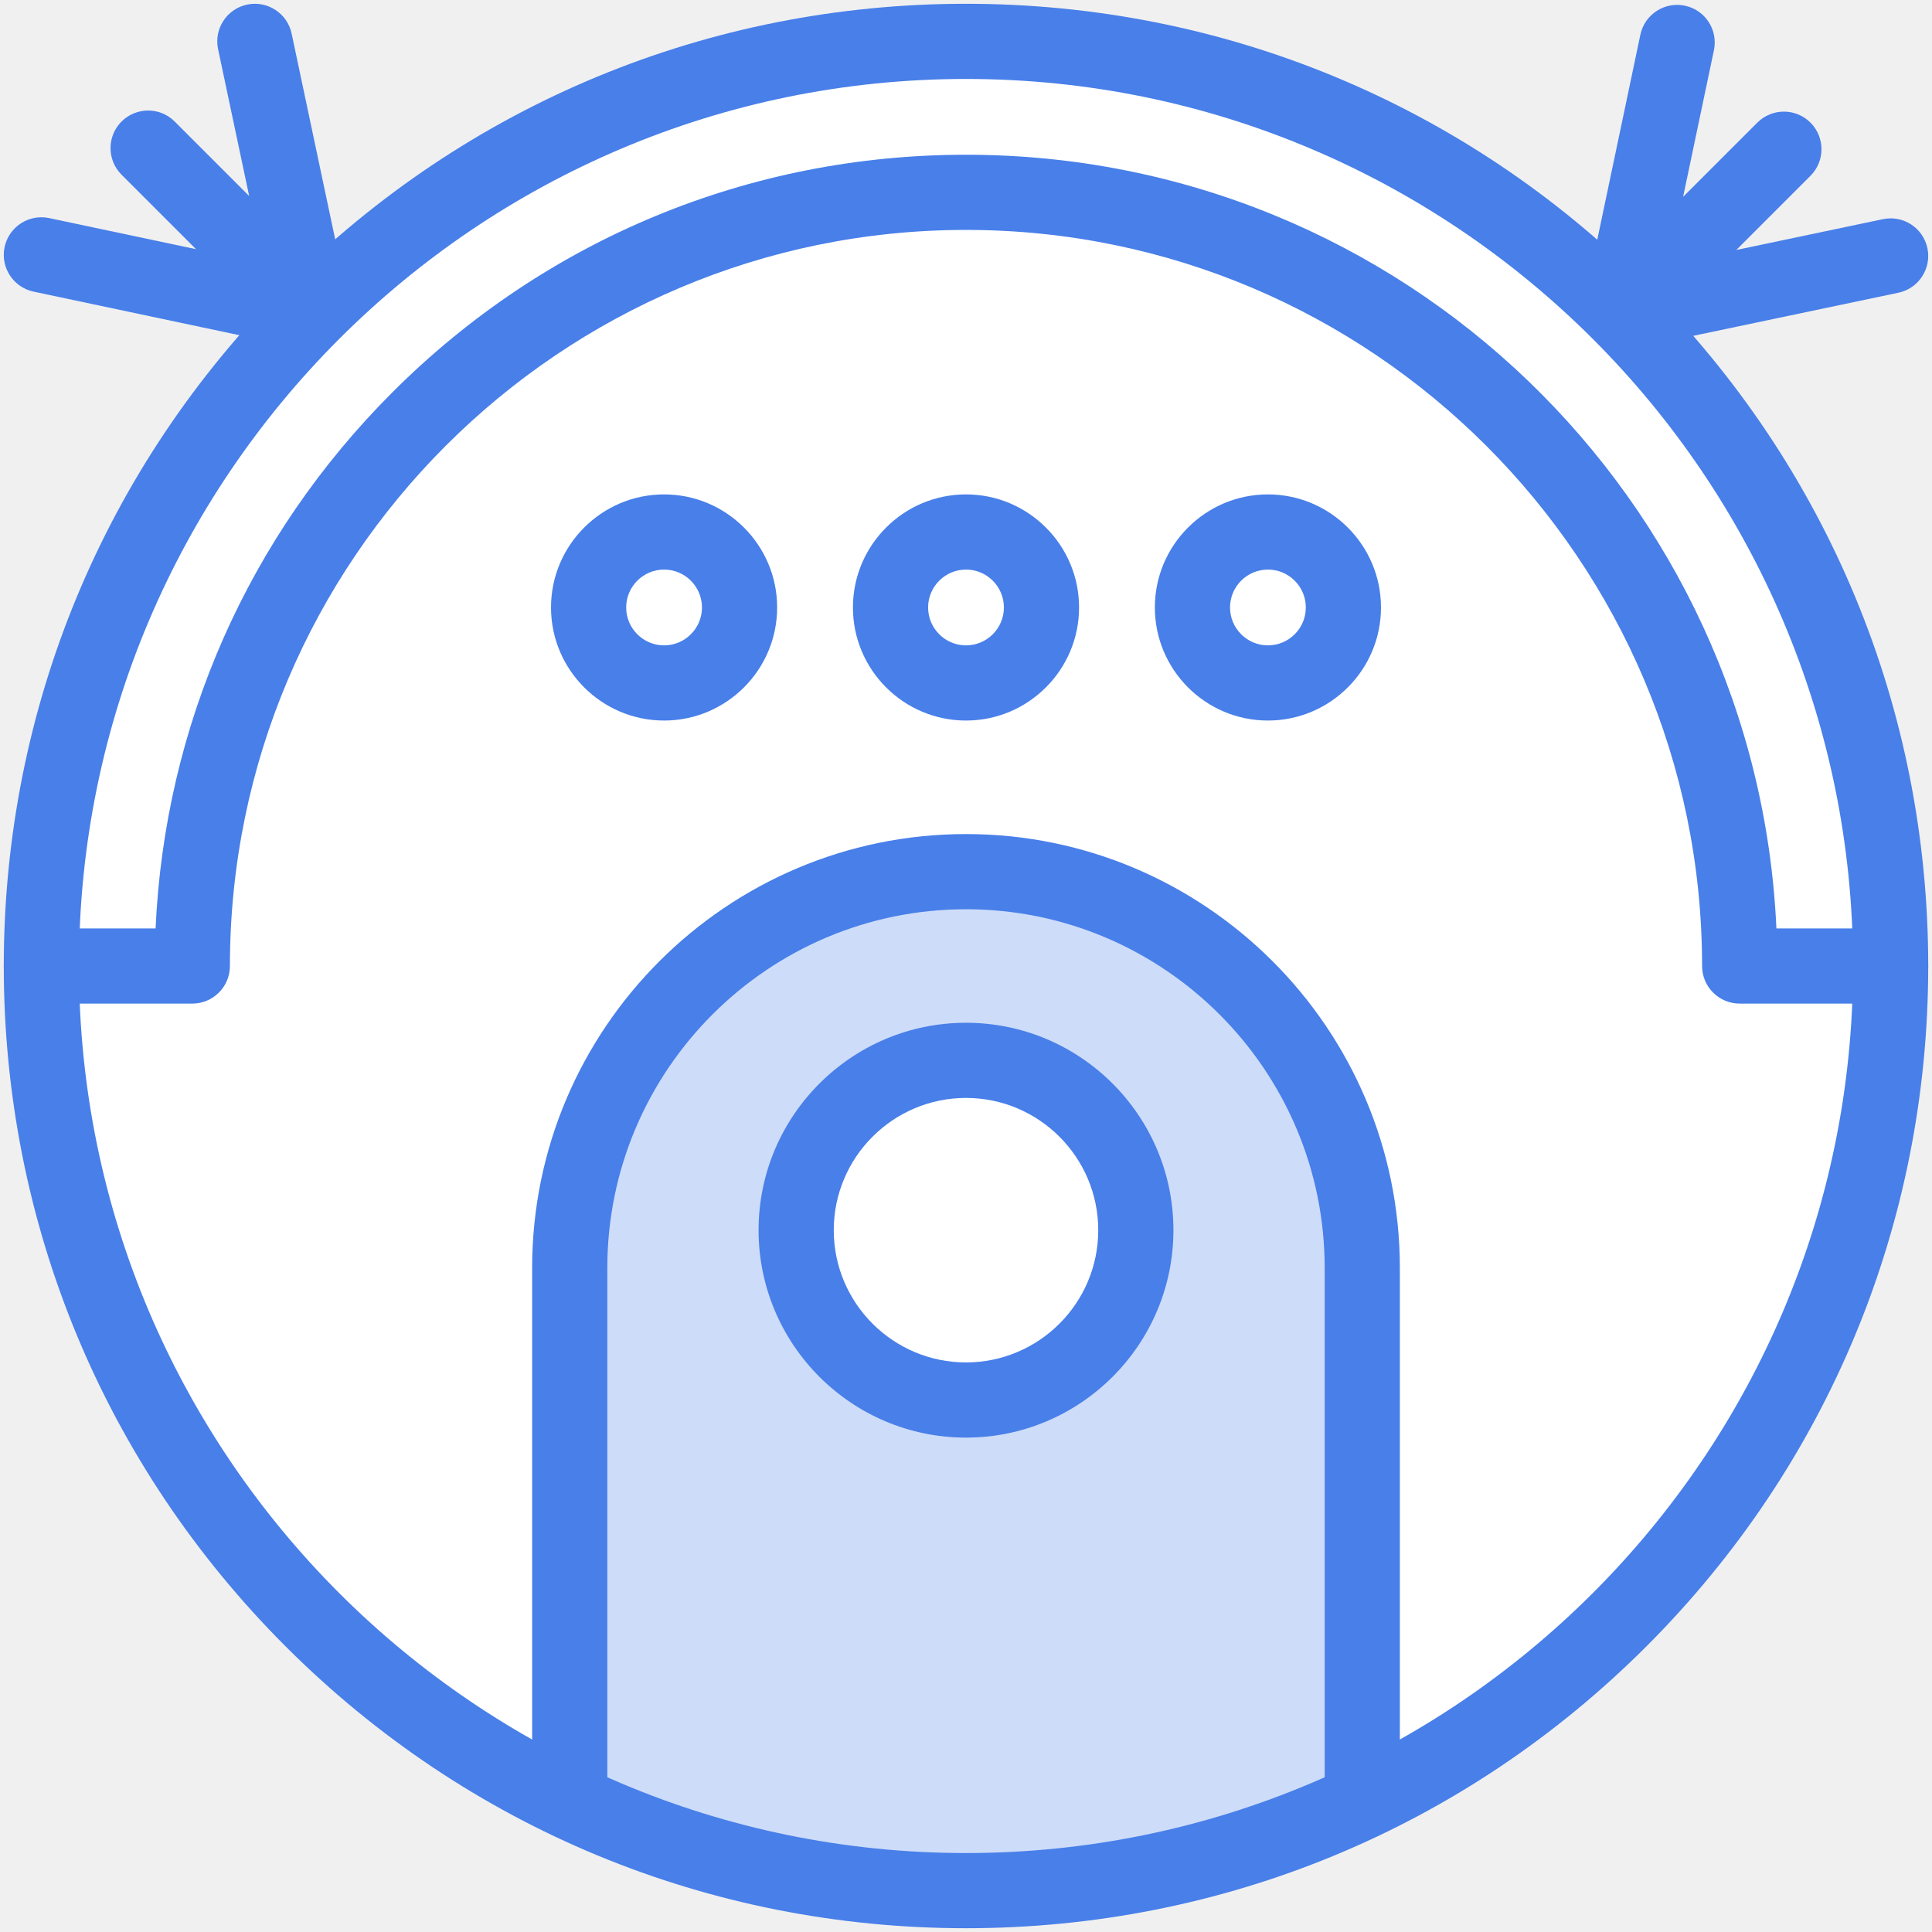
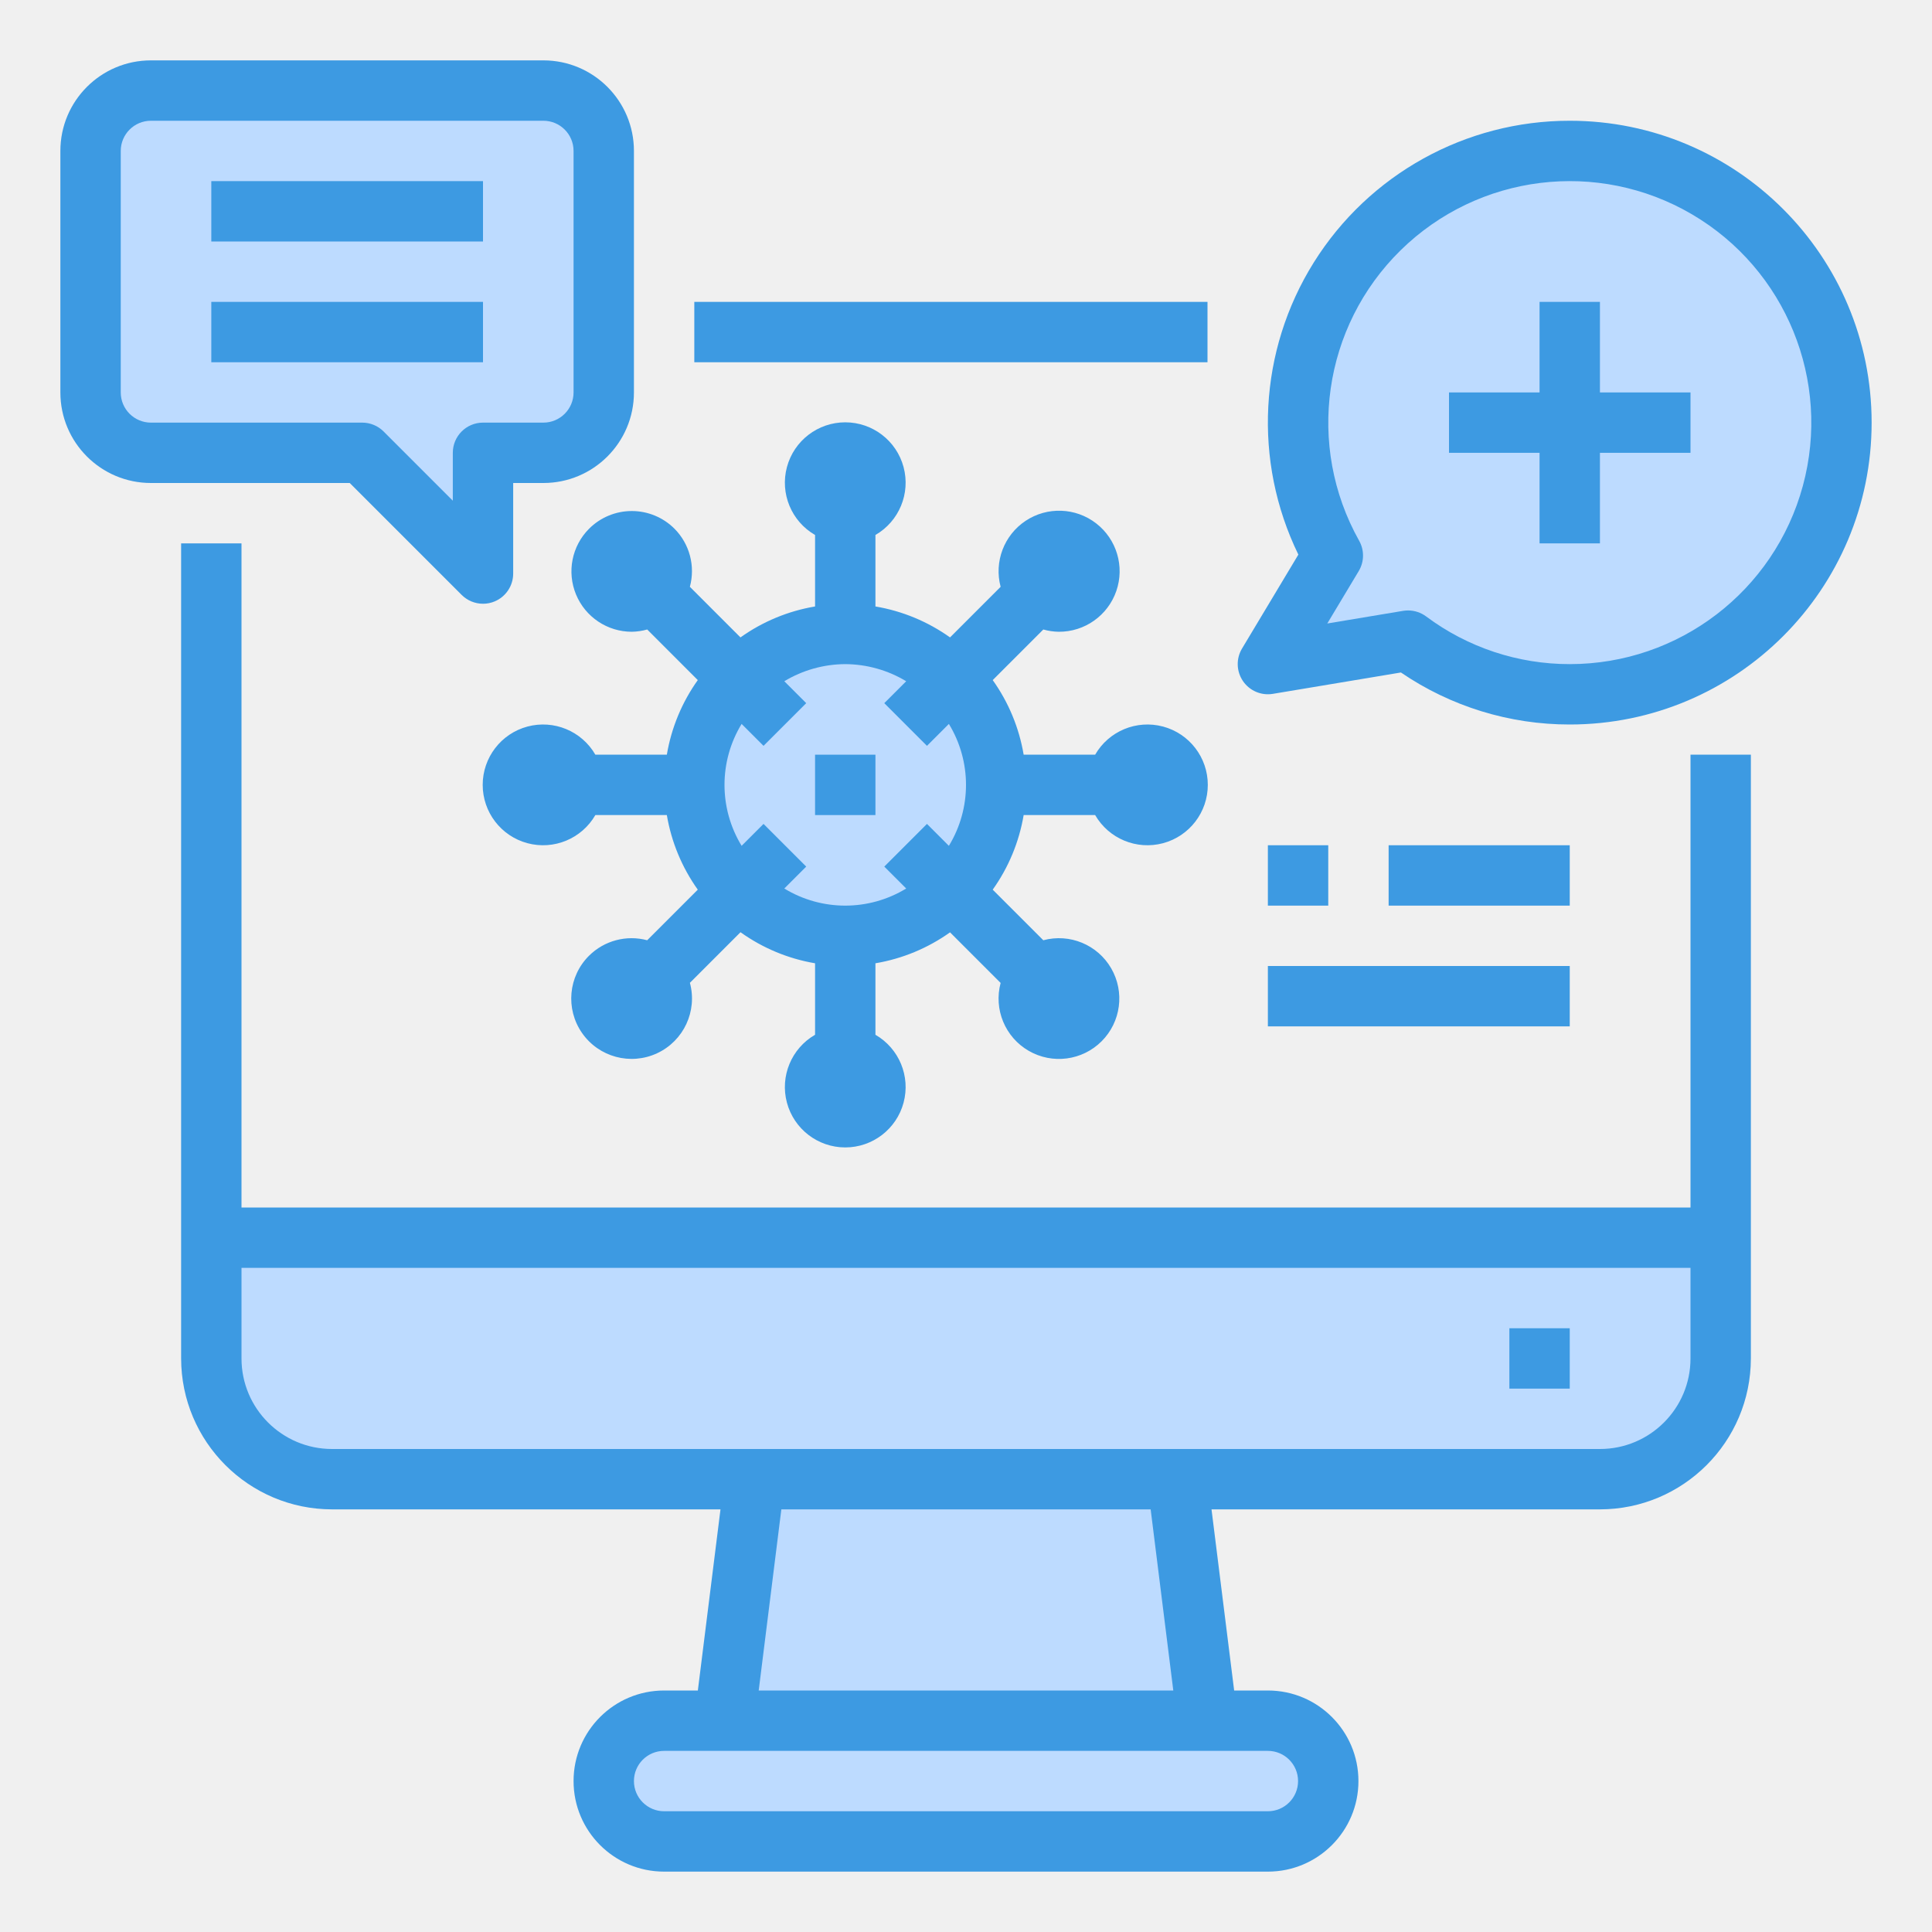
- <svg xmlns="http://www.w3.org/2000/svg" version="1.1" viewBox="0 0 512 512" style="enable-background:new 0 0 512 512;" xml:space="preserve">
-   <g id="_x34_5_Robot_Vacuum_Cleaner_x2C__Vacuum_Cleaner_x2C__Vacuum_x2C__Robot_x2C__Home_Automation">
-     <g>
-       <g>
-         <g>
-           <path style="fill:#FFFFFF;" d="M501.037,256.001h-40.003c0-113.235-91.799-205.034-205.034-205.034      S50.966,142.766,50.966,256.001H10.963C10.963,120.677,120.668,10.964,256,10.964      C392.525,10.964,501.037,121.863,501.037,256.001z" />
-           <path style="fill:#FFFFFF;" d="M461.034,256.001c0-113.235-91.799-205.034-205.034-205.034S50.966,142.766,50.966,256.001      H10.963c0,97.746,57.235,182.124,140.02,221.45h210.035c82.785-39.325,140.02-123.704,140.02-221.45H461.034z" />
-           <path style="fill:#CDDCF9;" d="M256,230.999c-58.002,0-105.017,47.015-105.017,105.018v141.434      c66.195,31.451,143.772,31.483,210.035,0V336.017C361.017,278.014,314.002,230.999,256,230.999z" />
-           <path style="fill:#FFFFFF;" d="M336.016,140.983c11.047,0,20.001,8.955,20.001,20.001s-8.955,20.001-20.001,20.001      s-20.011-8.955-20.011-20.001S324.969,140.983,336.016,140.983z" />
-           <path style="fill:#FFFFFF;" d="M256,281.003c24.852,0,45.003,20.151,45.003,45.013c0,24.852-20.151,45.003-45.003,45.003      c-24.852,0-45.003-20.151-45.003-45.003C210.997,301.153,231.148,281.003,256,281.003z" />
-           <circle style="fill:#FFFFFF;" cx="256" cy="160.984" r="20.001" />
-           <path style="fill:#FFFFFF;" d="M175.984,140.983c11.047,0,20.011,8.955,20.011,20.001s-8.965,20.001-20.011,20.001      c-11.047,0-20.001-8.955-20.001-20.001S164.938,140.983,175.984,140.983z" />
-         </g>
-       </g>
-       <g>
-         <g>
-           <g id="XMLID_1255_">
-             <path style="fill:#487FE9;" d="M256,510.999c-68.112,0-132.148-26.525-180.311-74.687       C27.527,388.149,1.002,324.113,1.002,256.001S27.527,123.853,75.689,75.69C123.852,27.527,187.888,1.003,256,1.003       S388.148,27.527,436.311,75.69c48.162,48.163,74.687,112.199,74.687,180.311s-26.525,132.148-74.687,180.311       C388.148,484.474,324.112,510.999,256,510.999z M256,20.925c-129.622,0-235.076,105.455-235.076,235.076       S126.378,491.077,256,491.077s235.076-105.455,235.076-235.076S385.622,20.925,256,20.925z" />
-           </g>
-           <g id="XMLID_1254_">
-             <path style="fill:#487FE9;" d="M501.037,265.962h-40.006c-5.501,0-9.961-4.46-9.961-9.961       c0-107.563-87.509-195.07-195.07-195.07S60.93,148.438,60.93,256.001c0,5.501-4.46,9.961-9.961,9.961H10.963       c-5.501,0-9.961-4.46-9.961-9.961s4.46-9.961,9.961-9.961h30.27c2.433-53.686,24.496-103.812,62.745-142.062       C144.584,63.372,198.573,41.009,256,41.009c116.019,0,209.619,91.424,214.767,205.031h30.27c5.501,0,9.961,4.46,9.961,9.961       S506.538,265.962,501.037,265.962z" />
-           </g>
-           <g id="XMLID_1253_">
-             <path style="fill:#487FE9;" d="M361.016,487.416c-5.501,0-9.961-4.46-9.961-9.961V336.013       c0-52.413-42.642-95.054-95.055-95.054s-95.055,42.641-95.055,95.054v141.442c0,5.501-4.46,9.961-9.961,9.961       c-5.501,0-9.961-4.46-9.961-9.961V336.013c0-63.398,51.579-114.976,114.977-114.976s114.977,51.578,114.977,114.976v141.442       C370.977,482.956,366.517,487.416,361.016,487.416z" />
-           </g>
-           <g id="XMLID_1252_">
-             <path style="fill:#487FE9;" d="M256,380.98c-30.31,0-54.968-24.658-54.968-54.968S225.69,271.043,256,271.043       c30.31,0,54.968,24.659,54.968,54.969S286.31,380.98,256,380.98z M256,290.965c-19.324,0-35.046,15.722-35.046,35.047       s15.721,35.046,35.046,35.046c19.324,0,35.046-15.721,35.046-35.046S275.324,290.965,256,290.965z" />
-           </g>
-           <g id="XMLID_1251_">
-             <path style="fill:#487FE9;" d="M336.012,190.951c-16.522,0-29.963-13.442-29.963-29.964s13.441-29.964,29.963-29.964       s29.964,13.442,29.964,29.964S352.534,190.951,336.012,190.951z M336.012,150.944c-5.537,0-10.042,4.505-10.042,10.043       s4.505,10.043,10.042,10.043c5.538,0,10.043-4.505,10.043-10.043S341.55,150.944,336.012,150.944z" />
-           </g>
-           <g id="XMLID_1250_">
-             <path style="fill:#487FE9;" d="M256,190.951c-16.522,0-29.964-13.442-29.964-29.964s13.442-29.964,29.964-29.964       c16.522,0,29.964,13.442,29.964,29.964S272.522,190.951,256,190.951z M256,150.944c-5.538,0-10.043,4.505-10.043,10.043       s4.505,10.043,10.043,10.043c5.538,0,10.043-4.505,10.043-10.043S261.538,150.944,256,150.944z" />
-           </g>
-           <g id="XMLID_1249_">
-             <path style="fill:#487FE9;" d="M175.988,190.951c-16.522,0-29.964-13.442-29.964-29.964s13.442-29.964,29.964-29.964       s29.963,13.442,29.963,29.964S192.51,190.951,175.988,190.951z M175.988,150.944c-5.538,0-10.043,4.505-10.043,10.043       s4.505,10.043,10.043,10.043c5.537,0,10.042-4.505,10.042-10.043S181.525,150.944,175.988,150.944z" />
-           </g>
-           <path style="fill:#487FE9;" d="M510.785,65.781c-1.132-5.383-6.41-8.829-11.796-7.699l-38.86,8.167l19.664-19.664      c3.89-3.89,3.89-10.197,0-14.087c-3.891-3.889-10.196-3.889-14.087,0l-19.664,19.664l8.167-38.861      c1.131-5.384-2.316-10.665-7.699-11.796c-5.377-1.125-10.664,2.316-11.796,7.699C418.83,84.79,419.58,81.08,419.498,81.871      c-0.672,6.584,5.224,12.142,11.957,10.761l71.631-15.054C508.47,76.447,511.916,71.165,510.785,65.781z" />
-           <path style="fill:#487FE9;" d="M92.476,80.669L77.285,8.901c-1.139-5.383-6.431-8.821-11.807-7.683      c-5.382,1.139-8.822,6.426-7.683,11.807l8.238,38.921L46.295,32.208c-3.891-3.889-10.196-3.889-14.087,0      c-3.89,3.89-3.89,10.197,0,14.087l19.739,19.739l-38.921-8.238c-5.374-1.132-10.667,2.302-11.807,7.683      C0.079,70.86,3.518,76.147,8.901,77.286l71.768,15.19C87.883,93.986,93.978,87.431,92.476,80.669z" />
-         </g>
-       </g>
-     </g>
+ <svg xmlns="http://www.w3.org/2000/svg" viewBox="0 0 64 64">
+   <g data-name="Health Education-Article-Computer-Knowledge-Blog" id="Health_Education-Article-Computer-Knowledge-Blog">
+     <path d="M57,41v4a4,4,0,0,1-4,4H11a4,4,0,0,1-4-4V41Z" style="fill:#bddbff" />
+     <path d="M52,5a8.981,8.981,0,0,0-8.48,6A8.8,8.8,0,0,0,43,14a8.926,8.926,0,0,0,1.16,4.41L42,22l4.65-.77A9,9,0,1,0,52,5Z" style="fill:#bddbff" />
+     <path d="M43.41,57.59A1.955,1.955,0,0,1,44,59a2.006,2.006,0,0,1-2,2H22a2.015,2.015,0,0,1-2-2,2.006,2.006,0,0,1,2-2H42A1.955,1.955,0,0,1,43.41,57.59Z" style="fill:#bddbff" />
+     <polygon points="39 49 40 57 24 57 25 49 39 49" style="fill:#bddbff" />
+     <path d="M18,3H5A2.006,2.006,0,0,0,3,5v8a2.006,2.006,0,0,0,2,2h7l4,4V15h2a2.006,2.006,0,0,0,2-2V5A2.006,2.006,0,0,0,18,3Z" style="fill:#bddbff" />
+     <circle cx="18" cy="26" r="1" style="fill:#bddbff" />
+     <circle cx="28" cy="26" r="5" style="fill:#bddbff" />
+     <path d="M56,40H8V18H6V45a5.006,5.006,0,0,0,5,5H23.867l-.75,6H22a3,3,0,0,0,0,6H42a3,3,0,0,0,0-6H40.883l-.75-6H53a5.006,5.006,0,0,0,5-5V25H56ZM43,59a1,1,0,0,1-1,1H22a1,1,0,0,1,0-2H42A1,1,0,0,1,43,59Zm-4.133-3H25.133l.75-6H38.117ZM53,48H11a3,3,0,0,1-3-3V42H56v3A3,3,0,0,1,53,48Z" style="fill:#3d9ae2" />
+     <rect height="2" style="fill:#3d9ae2" width="17" x="23" y="10" />
+     <rect height="2" style="fill:#3d9ae2" width="2" x="50" y="44" />
+     <path d="M52,4a9.994,9.994,0,0,0-8.99,14.372l-1.867,3.113a1,1,0,0,0,1.021,1.5l4.243-.708A9.9,9.9,0,0,0,52,24,10,10,0,0,0,52,4Zm0,18a7.937,7.937,0,0,1-4.755-1.578,1,1,0,0,0-.6-.2,1.016,1.016,0,0,0-.164.013l-2.513.419,1.042-1.737a1,1,0,0,0,.013-1.005A8,8,0,1,1,52,22Z" style="fill:#3d9ae2" />
+     <polygon points="53 10 51 10 51 13 48 13 48 15 51 15 51 18 53 18 53 15 56 15 56 13 53 13 53 10" style="fill:#3d9ae2" />
+     <path d="M15.293,19.707A1,1,0,0,0,16,20a.987.987,0,0,0,.383-.076A1,1,0,0,0,17,19V16h1a3,3,0,0,0,3-3V5a3,3,0,0,0-3-3H5A3,3,0,0,0,2,5v8a3,3,0,0,0,3,3h6.586ZM4,13V5A1,1,0,0,1,5,4H18a1,1,0,0,1,1,1v8a1,1,0,0,1-1,1H16a1,1,0,0,0-1,1v1.586l-2.293-2.293A1,1,0,0,0,12,14H5A1,1,0,0,1,4,13Z" style="fill:#3d9ae2" />
+     <rect height="2" style="fill:#3d9ae2" width="9" x="7" y="6" />
+     <rect height="2" style="fill:#3d9ae2" width="9" x="7" y="10" />
+     <rect height="2" style="fill:#3d9ae2" width="2" x="27" y="25" />
+     <path d="M19.514,17.515a2,2,0,0,0,1.415,3.413,2.024,2.024,0,0,0,.511-.075l1.675,1.676A5.964,5.964,0,0,0,22.09,25H19.722a2,2,0,1,0,0,2H22.09a5.964,5.964,0,0,0,1.025,2.471l-1.676,1.676a2,2,0,0,0-1.924.51h0a2,2,0,1,0,3.339.9l1.676-1.676A5.964,5.964,0,0,0,27,31.91v2.368a2,2,0,1,0,2,0V31.91a5.964,5.964,0,0,0,2.471-1.025l1.676,1.676a2,2,0,1,0,1.414-1.414l-1.676-1.676A5.964,5.964,0,0,0,33.91,27h2.368a2,2,0,1,0,0-2H33.91a5.964,5.964,0,0,0-1.025-2.471l1.676-1.676a2.016,2.016,0,0,0,.51.075,2.005,2.005,0,1,0-1.924-1.489l-1.676,1.676A5.964,5.964,0,0,0,29,20.09V17.722a2,2,0,1,0-2,0V20.09a5.964,5.964,0,0,0-2.471,1.025l-1.676-1.676a1.993,1.993,0,0,0-.509-1.924h0A2,2,0,0,0,19.514,17.515ZM28,22a3.947,3.947,0,0,1,2.019.567l-.726.726,1.414,1.414.726-.726a3.878,3.878,0,0,1,0,4.038l-.726-.726-1.414,1.414.726.726a3.878,3.878,0,0,1-4.038,0l.726-.726-1.414-1.414-.726.726a3.878,3.878,0,0,1,0-4.038l.726.726,1.414-1.414-.726-.726A3.947,3.947,0,0,1,28,22Z" style="fill:#3d9ae2" />
+     <rect height="2" style="fill:#3d9ae2" width="2" x="42" y="28" />
+     <rect height="2" style="fill:#3d9ae2" width="6" x="46" y="28" />
+     <rect height="2" style="fill:#3d9ae2" width="10" x="42" y="32" />
  </g>
-   <g id="Layer_1" />
</svg>
